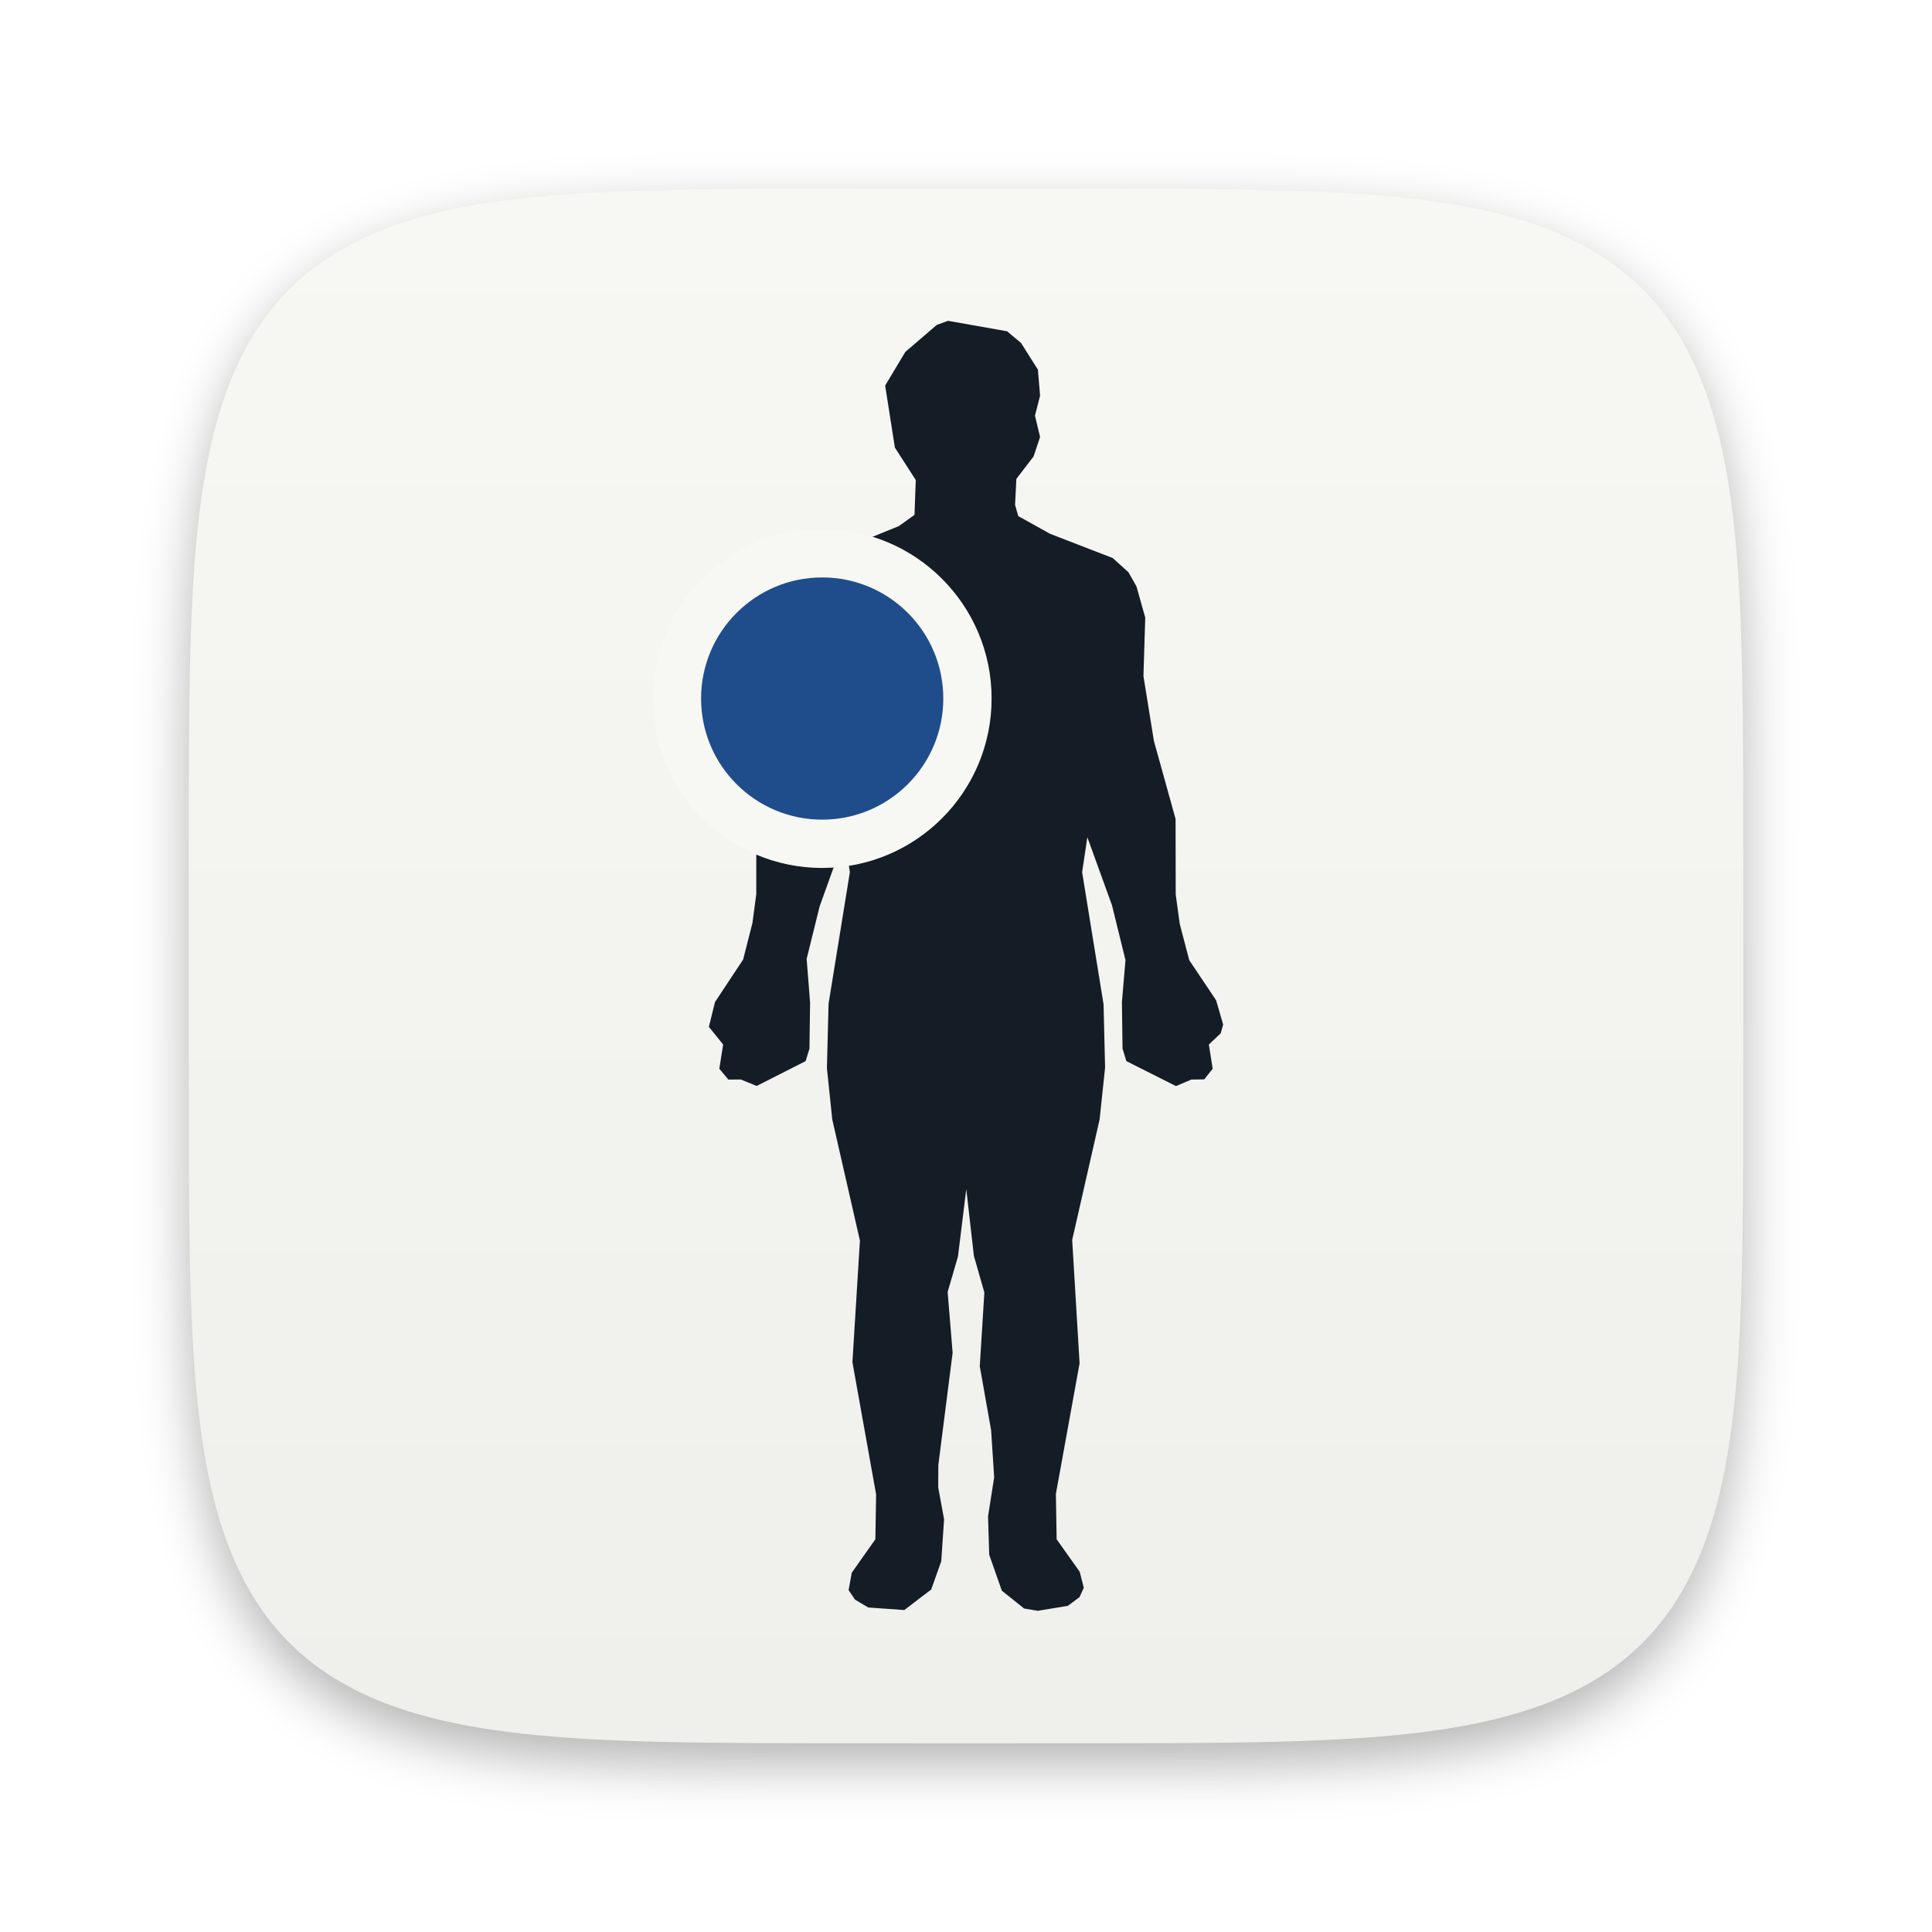
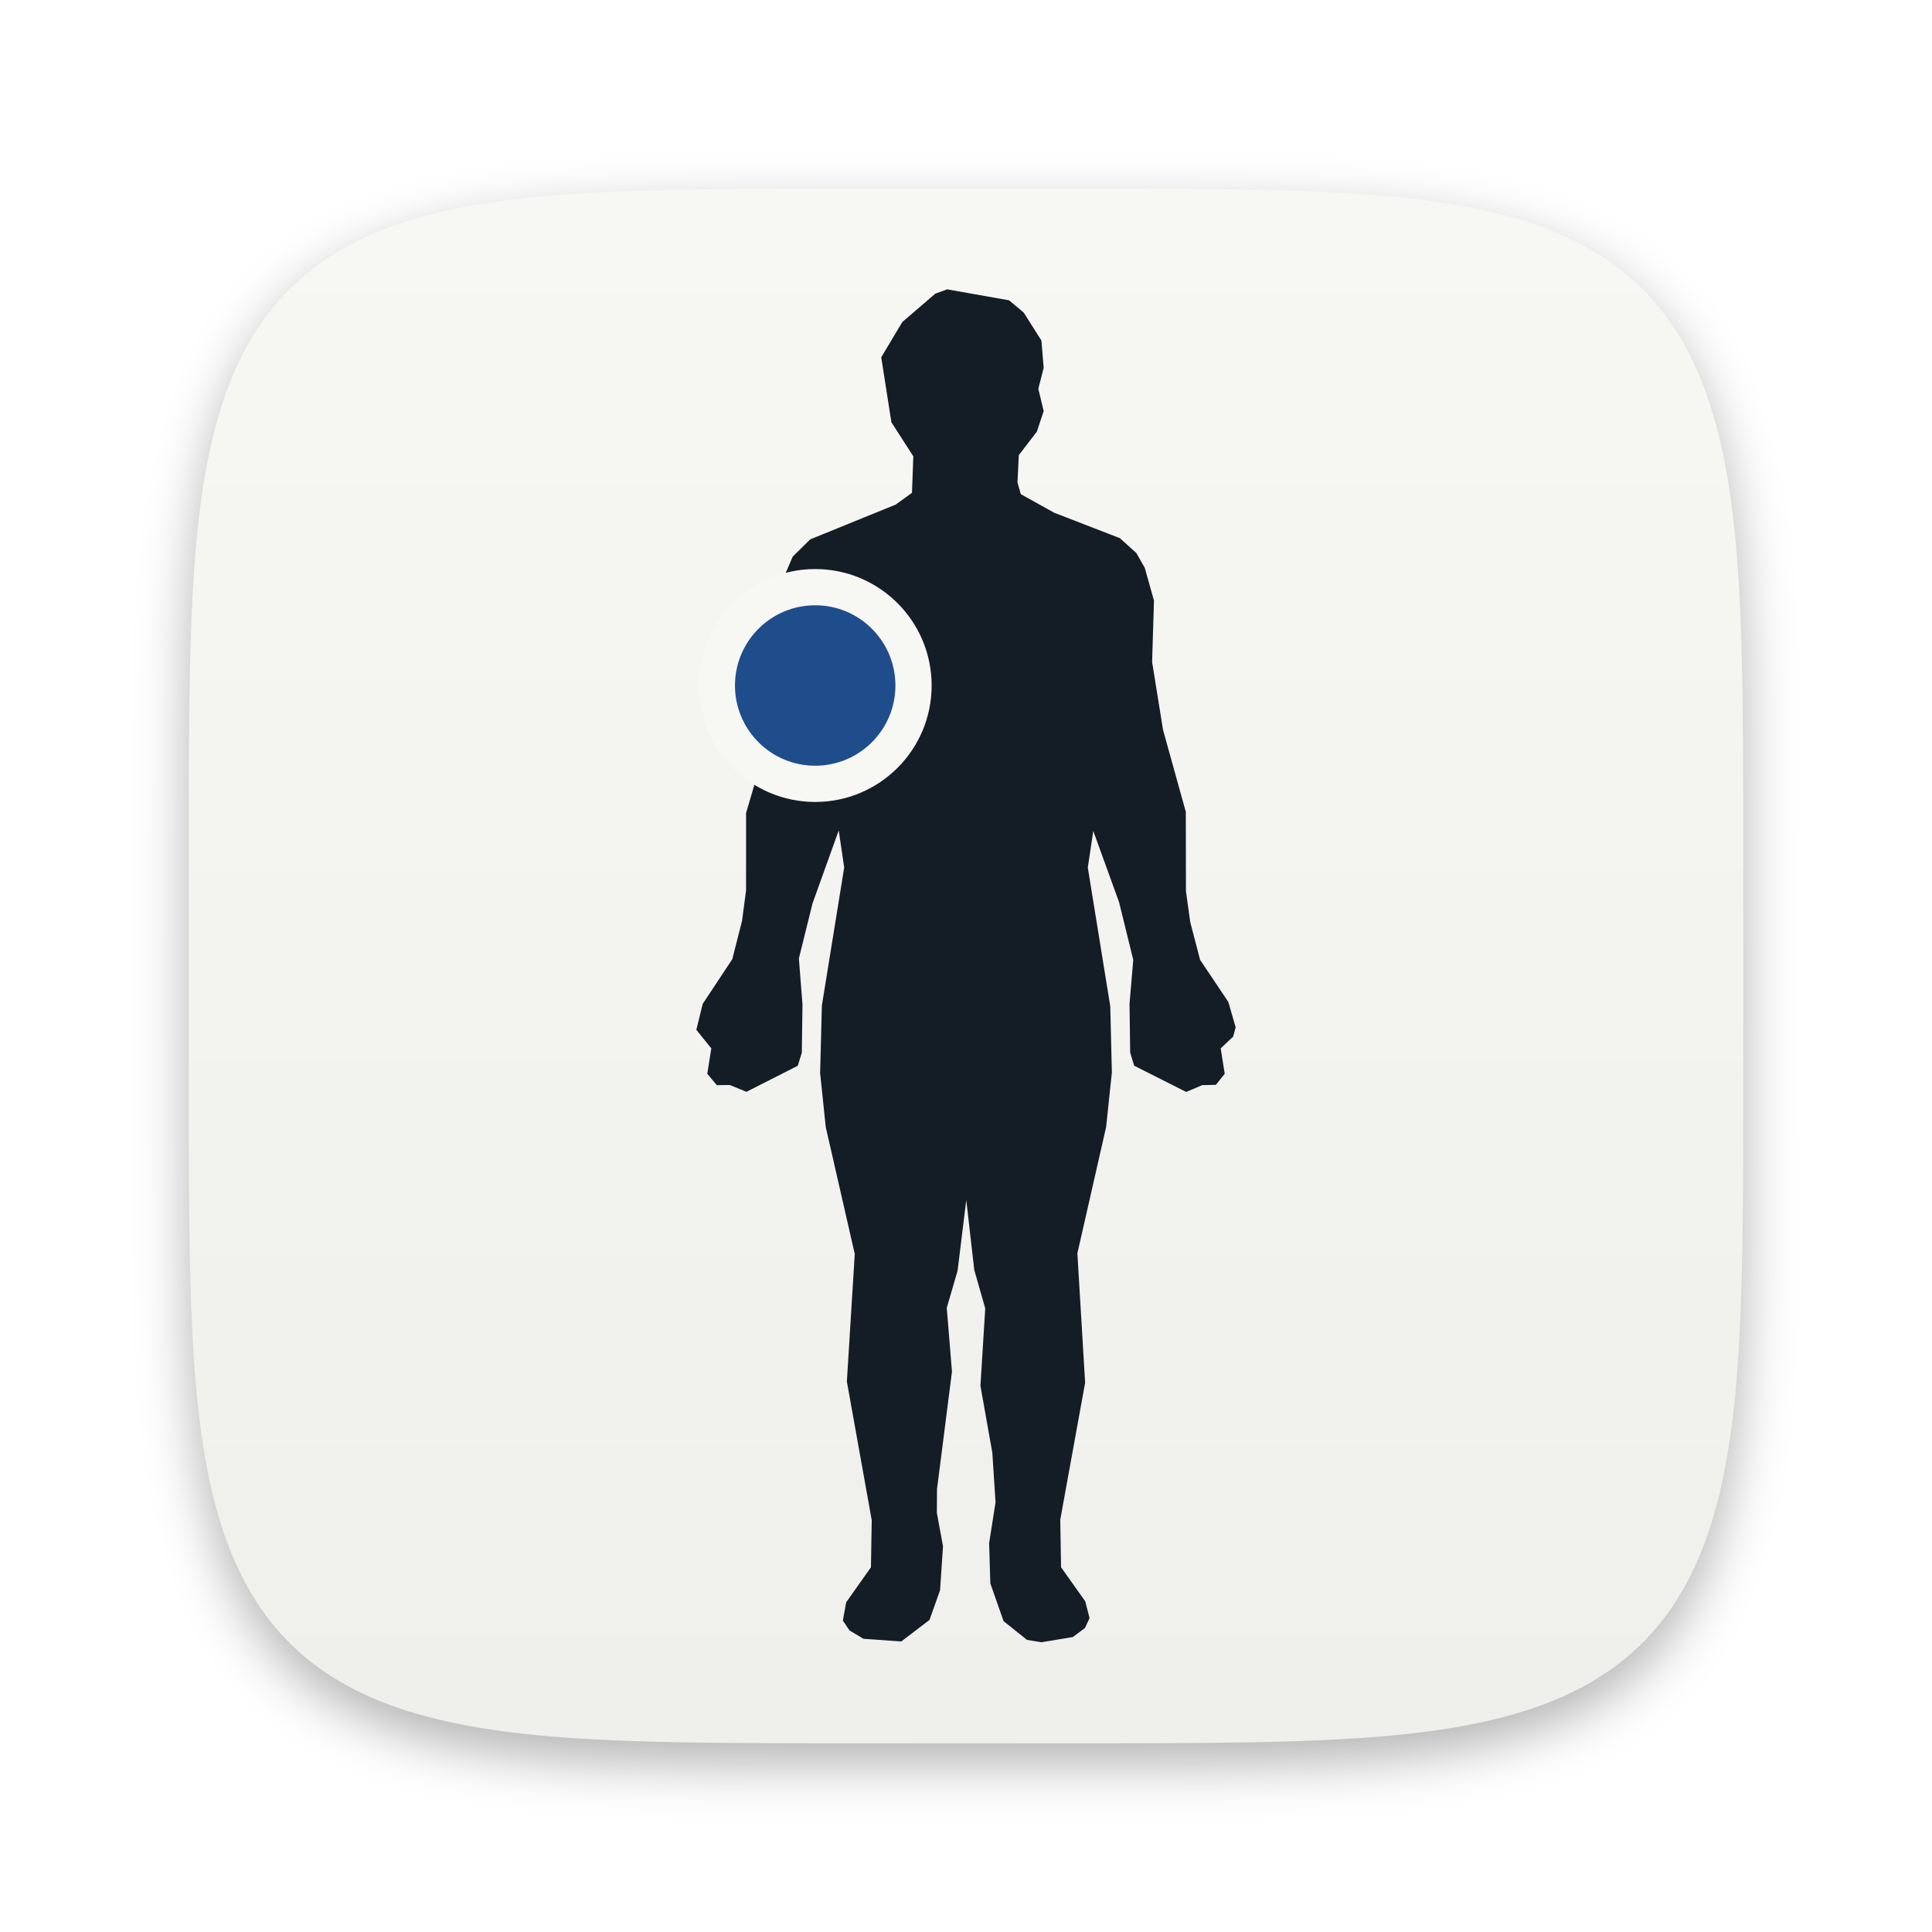
<svg xmlns="http://www.w3.org/2000/svg" viewBox="0 0 1024 1024" width="1024" height="1024">
  <defs>
    <linearGradient id="bg" x1="0" y1="0" x2="0" y2="1">
      <stop offset="0" stop-color="#f7f7f4" />
      <stop offset="1" stop-color="#efefeb" />
    </linearGradient>
    <filter id="sh" x="-.2" y="-.2" width="1.4" height="1.4">
      <feGaussianBlur stdDeviation="14" />
    </filter>
  </defs>
  <path d="M924 512L923.97 593.59L923.9 619.65L923.77 638.6L923.6 654.01L923.37 667.24L923.1 678.95L922.77 689.52L922.39 699.21L921.96 708.17L921.48 716.53L920.96 724.39L920.37 731.81L919.74 738.85L919.06 745.54L918.33 751.94L917.54 758.06L916.7 763.93L915.81 769.57L914.87 775L913.88 780.24L912.83 785.29L911.73 790.18L910.57 794.91L909.36 799.49L908.1 803.93L906.79 808.23L905.41 812.41L903.99 816.47L902.5 820.41L900.96 824.24L899.37 827.96L897.71 831.58L896 835.1L894.23 838.53L892.4 841.86L890.51 845.11L888.56 848.27L886.55 851.34L884.48 854.33L882.34 857.24L880.14 860.08L877.87 862.83L875.54 865.52L873.14 868.13L870.67 870.67L868.13 873.14L865.52 875.54L862.83 877.87L860.08 880.14L857.24 882.34L854.33 884.48L851.34 886.55L848.27 888.56L845.11 890.51L841.86 892.4L838.53 894.23L835.1 896L831.58 897.71L827.96 899.37L824.24 900.96L820.41 902.5L816.47 903.99L812.41 905.41L808.23 906.79L803.93 908.1L799.49 909.36L794.91 910.57L790.18 911.73L785.29 912.83L780.24 913.88L775 914.87L769.57 915.81L763.93 916.7L758.06 917.54L751.94 918.33L745.54 919.06L738.85 919.74L731.81 920.37L724.39 920.96L716.53 921.48L708.17 921.96L699.21 922.39L689.52 922.77L678.95 923.1L667.24 923.37L654.01 923.6L638.6 923.77L619.65 923.9L593.59 923.97L512 924L430.41 923.97L404.35 923.9L385.4 923.77L369.99 923.6L356.76 923.37L345.05 923.1L334.48 922.77L324.79 922.39L315.83 921.96L307.47 921.48L299.61 920.96L292.19 920.37L285.15 919.74L278.46 919.06L272.06 918.33L265.94 917.54L260.07 916.7L254.43 915.81L249 914.87L243.76 913.88L238.71 912.83L233.82 911.73L229.09 910.57L224.51 909.36L220.07 908.1L215.77 906.79L211.59 905.41L207.53 903.99L203.59 902.5L199.76 900.96L196.04 899.37L192.42 897.71L188.9 896L185.47 894.23L182.14 892.4L178.89 890.51L175.73 888.56L172.66 886.55L169.67 884.48L166.76 882.34L163.92 880.14L161.17 877.87L158.48 875.54L155.87 873.14L153.33 870.67L150.86 868.13L148.46 865.52L146.13 862.83L143.86 860.08L141.66 857.24L139.52 854.33L137.45 851.34L135.44 848.27L133.49 845.11L131.6 841.86L129.77 838.53L128 835.1L126.29 831.58L124.63 827.96L123.04 824.24L121.5 820.41L120.01 816.47L118.59 812.41L117.21 808.23L115.9 803.93L114.64 799.49L113.43 794.91L112.27 790.18L111.17 785.29L110.12 780.24L109.13 775L108.19 769.57L107.3 763.93L106.46 758.06L105.67 751.94L104.94 745.54L104.26 738.85L103.63 731.81L103.04 724.39L102.52 716.53L102.04 708.17L101.61 699.21L101.23 689.52L100.9 678.95L100.63 667.24L100.4 654.01L100.23 638.6L100.1 619.65L100.03 593.59L100 512L100.03 430.41L100.1 404.35L100.23 385.4L100.4 369.99L100.63 356.76L100.9 345.05L101.23 334.48L101.61 324.79L102.04 315.83L102.52 307.47L103.04 299.61L103.63 292.19L104.26 285.15L104.94 278.46L105.67 272.06L106.46 265.94L107.3 260.07L108.19 254.43L109.13 249L110.12 243.76L111.17 238.71L112.27 233.82L113.43 229.09L114.64 224.51L115.9 220.07L117.21 215.77L118.59 211.59L120.01 207.53L121.5 203.59L123.04 199.76L124.63 196.04L126.29 192.42L128 188.9L129.77 185.47L131.6 182.14L133.49 178.89L135.44 175.73L137.45 172.66L139.52 169.67L141.66 166.76L143.86 163.92L146.13 161.17L148.46 158.48L150.86 155.87L153.33 153.33L155.87 150.86L158.48 148.46L161.17 146.13L163.92 143.86L166.76 141.66L169.67 139.52L172.66 137.45L175.73 135.44L178.89 133.49L182.14 131.6L185.47 129.77L188.9 128L192.42 126.29L196.04 124.63L199.76 123.04L203.59 121.5L207.53 120.01L211.59 118.59L215.77 117.21L220.07 115.9L224.51 114.64L229.09 113.43L233.82 112.27L238.71 111.17L243.76 110.12L249 109.13L254.43 108.19L260.07 107.3L265.94 106.46L272.06 105.67L278.46 104.94L285.15 104.26L292.19 103.63L299.61 103.04L307.47 102.52L315.83 102.04L324.79 101.61L334.48 101.23L345.05 100.9L356.76 100.63L369.99 100.4L385.4 100.23L404.35 100.1L430.41 100.03L512 100L593.59 100.03L619.65 100.1L638.6 100.23L654.01 100.4L667.24 100.63L678.95 100.9L689.52 101.23L699.21 101.61L708.17 102.04L716.53 102.52L724.39 103.04L731.81 103.63L738.85 104.26L745.54 104.94L751.94 105.67L758.06 106.46L763.93 107.3L769.57 108.19L775 109.13L780.24 110.12L785.29 111.17L790.18 112.27L794.91 113.43L799.49 114.64L803.93 115.9L808.23 117.21L812.41 118.59L816.47 120.01L820.41 121.5L824.24 123.04L827.96 124.63L831.58 126.29L835.1 128L838.53 129.77L841.86 131.6L845.11 133.49L848.27 135.44L851.34 137.45L854.33 139.52L857.24 141.66L860.08 143.86L862.83 146.13L865.52 148.46L868.13 150.86L870.67 153.33L873.14 155.87L875.54 158.48L877.87 161.17L880.14 163.92L882.34 166.76L884.48 169.67L886.55 172.66L888.56 175.73L890.51 178.89L892.4 182.14L894.23 185.47L896 188.9L897.71 192.42L899.37 196.04L900.96 199.76L902.5 203.59L903.99 207.53L905.41 211.59L906.79 215.77L908.1 220.07L909.36 224.51L910.57 229.09L911.73 233.82L912.83 238.71L913.88 243.76L914.87 249L915.81 254.43L916.7 260.07L917.54 265.94L918.33 272.06L919.06 278.46L919.74 285.15L920.37 292.19L920.96 299.61L921.48 307.47L921.96 315.83L922.39 324.79L922.77 334.48L923.1 345.05L923.37 356.76L923.6 369.99L923.77 385.4L923.9 404.35L923.97 430.41Z" fill="#000" fill-opacity=".3" transform="translate(0 11)" filter="url(#sh)" />
  <path d="M924 512L923.97 593.59L923.9 619.65L923.77 638.6L923.6 654.01L923.37 667.24L923.1 678.95L922.77 689.52L922.39 699.21L921.96 708.17L921.48 716.53L920.96 724.39L920.37 731.81L919.74 738.85L919.06 745.54L918.33 751.94L917.54 758.06L916.7 763.93L915.81 769.57L914.87 775L913.88 780.24L912.83 785.29L911.73 790.18L910.57 794.91L909.36 799.49L908.1 803.93L906.79 808.23L905.41 812.41L903.99 816.47L902.5 820.41L900.96 824.24L899.37 827.96L897.71 831.58L896 835.1L894.23 838.53L892.4 841.86L890.51 845.11L888.56 848.27L886.55 851.34L884.48 854.33L882.34 857.24L880.14 860.08L877.87 862.83L875.54 865.52L873.14 868.13L870.67 870.67L868.13 873.14L865.52 875.54L862.83 877.87L860.08 880.14L857.24 882.34L854.33 884.48L851.34 886.55L848.27 888.56L845.11 890.51L841.86 892.4L838.53 894.23L835.1 896L831.58 897.71L827.96 899.37L824.24 900.96L820.41 902.5L816.47 903.99L812.41 905.41L808.23 906.79L803.93 908.1L799.49 909.36L794.91 910.57L790.18 911.73L785.29 912.83L780.24 913.88L775 914.87L769.57 915.81L763.93 916.7L758.06 917.54L751.94 918.33L745.54 919.06L738.85 919.74L731.81 920.37L724.39 920.96L716.53 921.48L708.17 921.96L699.21 922.39L689.52 922.77L678.95 923.1L667.24 923.37L654.01 923.6L638.6 923.77L619.65 923.9L593.59 923.97L512 924L430.41 923.97L404.35 923.9L385.4 923.77L369.99 923.6L356.76 923.37L345.05 923.1L334.48 922.77L324.79 922.39L315.83 921.96L307.47 921.48L299.61 920.96L292.19 920.37L285.15 919.74L278.46 919.06L272.06 918.33L265.94 917.54L260.07 916.7L254.43 915.81L249 914.87L243.76 913.88L238.71 912.83L233.82 911.73L229.09 910.57L224.51 909.36L220.07 908.1L215.77 906.79L211.59 905.41L207.53 903.99L203.59 902.5L199.76 900.96L196.04 899.37L192.42 897.71L188.9 896L185.47 894.23L182.14 892.4L178.89 890.51L175.73 888.56L172.66 886.55L169.67 884.48L166.76 882.34L163.92 880.14L161.17 877.87L158.48 875.54L155.87 873.14L153.33 870.67L150.86 868.13L148.46 865.52L146.13 862.83L143.86 860.08L141.66 857.24L139.52 854.33L137.45 851.34L135.44 848.27L133.49 845.11L131.6 841.86L129.77 838.53L128 835.1L126.29 831.58L124.63 827.96L123.04 824.24L121.5 820.41L120.01 816.47L118.59 812.41L117.21 808.23L115.9 803.93L114.64 799.49L113.43 794.91L112.27 790.18L111.17 785.29L110.12 780.24L109.13 775L108.19 769.57L107.3 763.93L106.46 758.06L105.67 751.94L104.94 745.54L104.26 738.85L103.63 731.81L103.04 724.39L102.52 716.53L102.04 708.17L101.61 699.21L101.23 689.52L100.9 678.95L100.63 667.24L100.4 654.01L100.23 638.6L100.1 619.65L100.03 593.59L100 512L100.03 430.41L100.1 404.35L100.23 385.4L100.4 369.99L100.63 356.76L100.9 345.05L101.23 334.48L101.61 324.79L102.04 315.83L102.52 307.47L103.04 299.61L103.63 292.19L104.26 285.15L104.94 278.46L105.67 272.06L106.46 265.94L107.3 260.07L108.19 254.43L109.13 249L110.12 243.76L111.17 238.71L112.27 233.82L113.43 229.09L114.64 224.51L115.9 220.07L117.21 215.77L118.59 211.59L120.01 207.53L121.5 203.59L123.04 199.76L124.63 196.04L126.29 192.42L128 188.9L129.77 185.47L131.6 182.14L133.49 178.89L135.44 175.73L137.45 172.66L139.52 169.67L141.66 166.76L143.86 163.92L146.13 161.17L148.46 158.48L150.86 155.87L153.33 153.33L155.87 150.86L158.48 148.46L161.17 146.13L163.92 143.86L166.76 141.66L169.67 139.52L172.66 137.45L175.73 135.44L178.89 133.49L182.14 131.6L185.47 129.77L188.9 128L192.42 126.29L196.04 124.63L199.76 123.04L203.59 121.5L207.53 120.01L211.59 118.59L215.77 117.21L220.07 115.9L224.51 114.64L229.09 113.43L233.82 112.27L238.71 111.17L243.76 110.12L249 109.13L254.43 108.19L260.07 107.3L265.94 106.46L272.06 105.67L278.46 104.94L285.15 104.26L292.19 103.63L299.61 103.04L307.47 102.52L315.83 102.04L324.79 101.61L334.48 101.23L345.05 100.9L356.76 100.63L369.99 100.4L385.4 100.23L404.35 100.1L430.41 100.03L512 100L593.59 100.03L619.65 100.1L638.6 100.23L654.01 100.4L667.24 100.63L678.95 100.9L689.52 101.23L699.21 101.61L708.17 102.04L716.53 102.52L724.39 103.04L731.81 103.63L738.85 104.26L745.54 104.94L751.94 105.67L758.06 106.46L763.93 107.3L769.57 108.19L775 109.13L780.24 110.12L785.29 111.17L790.18 112.27L794.91 113.43L799.49 114.64L803.93 115.9L808.23 117.21L812.41 118.59L816.47 120.01L820.41 121.5L824.24 123.04L827.96 124.63L831.58 126.29L835.1 128L838.53 129.77L841.86 131.6L845.11 133.49L848.27 135.44L851.34 137.45L854.33 139.52L857.24 141.66L860.08 143.86L862.83 146.13L865.52 148.46L868.13 150.86L870.67 153.33L873.14 155.87L875.54 158.48L877.87 161.17L880.14 163.92L882.34 166.76L884.48 169.67L886.55 172.66L888.56 175.73L890.51 178.89L892.4 182.14L894.23 185.47L896 188.9L897.71 192.42L899.37 196.04L900.96 199.76L902.5 203.59L903.99 207.53L905.41 211.59L906.79 215.77L908.1 220.07L909.36 224.51L910.57 229.09L911.73 233.82L912.83 238.71L913.88 243.76L914.87 249L915.81 254.43L916.7 260.07L917.54 265.94L918.33 272.06L919.06 278.46L919.74 285.15L920.37 292.19L920.96 299.61L921.48 307.47L921.96 315.83L922.39 324.79L922.77 334.48L923.1 345.05L923.37 356.76L923.6 369.99L923.77 385.4L923.9 404.35L923.97 430.41Z" fill="url(#bg)" />
-   <path fill="#141c25" d="M550.04 853.76L542.81 852.54L530.99 843.08L524.3 824.03L523.69 803.69L526.93 783.02L525.31 758.02L519.3 724.16L521.73 685.04L516.19 665.65L512.14 630.24L507.74 665.99L502.27 684.77L504.91 717L497.34 776.46L497.27 788.35L500.38 805.25L498.89 827.47L493.55 842.48L479.3 853.35L460.18 852L453.15 847.81L449.77 842.81L451.46 833.56L463.96 815.85L464.36 792.07L451.8 722L455.78 657.54L441.12 593.35L438.28 566.12L439.16 532L450.45 462.27L447.68 443.49L434.43 480.38L427.54 508.22L429.36 531.39L429.03 555.78L427 562.41L401.05 575.58L392.61 572.14L386.05 572.2L381.26 566.46L383.28 553.62L375.72 544.23L378.96 531.12L393.89 508.55L398.82 489.16L400.85 473.82L400.85 434.7L411.26 399.36L417.61 361.46L416.53 333.96L419.7 316.12L424.43 305.11L433.28 296.39L476.46 278.82L484.7 272.88L485.38 254.43L474.3 237.2L469.16 204.36L479.84 186.52L496.53 172.2L502.47 170.04L533.76 175.58L541.19 181.8L550.11 195.92L551.26 209.7L548.55 220.31L551.26 231.59L547.81 241.93L538.69 253.82L538.01 267.61L539.7 273.55L556.59 282.94L589.77 295.78L598.08 303.28L602.34 310.78L607 327.34L606.05 358.35L611.6 392.74L623.08 434.09L623.15 474.16L625.31 489.77L630.31 508.89L644.57 530.18L648.28 543.01L647 547.68L640.72 553.62L642.74 566.46L638.28 572.07L631.39 572.2L623.28 575.65L597 562.41L594.97 555.78L594.64 531.12L596.53 508.89L589.37 479.77L576.32 443.76L573.55 462.27L584.91 532.34L585.72 565.85L582.81 593.35L568.28 657.2L572.2 722.61L559.64 791.8L560.04 815.85L572.27 833.08L574.43 841.53L572.14 846.53L565.99 851.12Z" />
-   <circle cx="435.78" cy="370.24" r="89.79" fill="#f7f7f4" />
-   <circle cx="435.78" cy="370.24" r="64.19" fill="#1f4d8c" />
+   <path fill="#141c25" d="M551.9 870.43L544.31 869.15L531.91 859.23L524.9 839.25L524.26 817.92L527.66 796.24L525.96 770.02L519.65 734.51L522.2 693.48L516.39 673.14L512.14 636.01L507.54 673.5L501.8 693.2L504.56 727L496.62 789.36L496.55 801.83L499.81 819.55L498.25 842.86L492.65 858.6L477.7 870L457.65 868.59L450.28 864.19L446.73 858.95L448.51 849.24L461.62 830.68L462.04 805.73L448.86 732.25L453.04 664.64L437.66 597.32L434.69 568.76L435.61 532.98L447.44 459.84L444.54 440.14L430.65 478.84L423.42 508.03L425.33 532.34L424.98 557.92L422.85 564.86L395.64 578.68L386.78 575.07L379.91 575.14L374.88 569.12L377 555.65L369.07 545.8L372.47 532.05L388.13 508.39L393.3 488.05L395.43 471.96L395.43 430.93L406.34 393.87L413 354.12L411.87 325.27L415.2 306.57L420.16 295.01L429.44 285.87L474.73 267.45L483.37 261.21L484.08 241.87L472.46 223.8L467.07 189.36L478.27 170.65L495.77 155.62L502.01 153.36L534.82 159.17L542.61 165.69L551.97 180.5L553.17 194.95L550.34 206.08L553.17 217.91L549.56 228.76L539.99 241.23L539.28 255.68L541.05 261.92L558.77 271.77L593.56 285.24L602.28 293.1L606.75 300.97L611.63 318.33L610.64 350.86L616.45 386.93L628.5 430.29L628.57 472.32L630.84 488.69L636.08 508.74L651.04 531.06L654.93 544.53L653.59 549.42L647 555.65L649.12 569.12L644.44 575L637.22 575.14L628.71 578.75L601.15 564.86L599.02 557.92L598.67 532.05L600.65 508.74L593.14 478.2L579.46 440.43L576.56 459.84L588.46 533.33L589.31 568.48L586.27 597.32L571.03 664.29L575.14 732.88L561.96 805.45L562.38 830.68L575.21 848.75L577.48 857.6L575.07 862.85L568.62 867.67Z" />
+   <circle cx="432.07" cy="363.33" r="61.72" fill="#f7f7f4" />
+   <circle cx="432.07" cy="363.33" r="42.52" fill="#1f4d8c" />
</svg>
